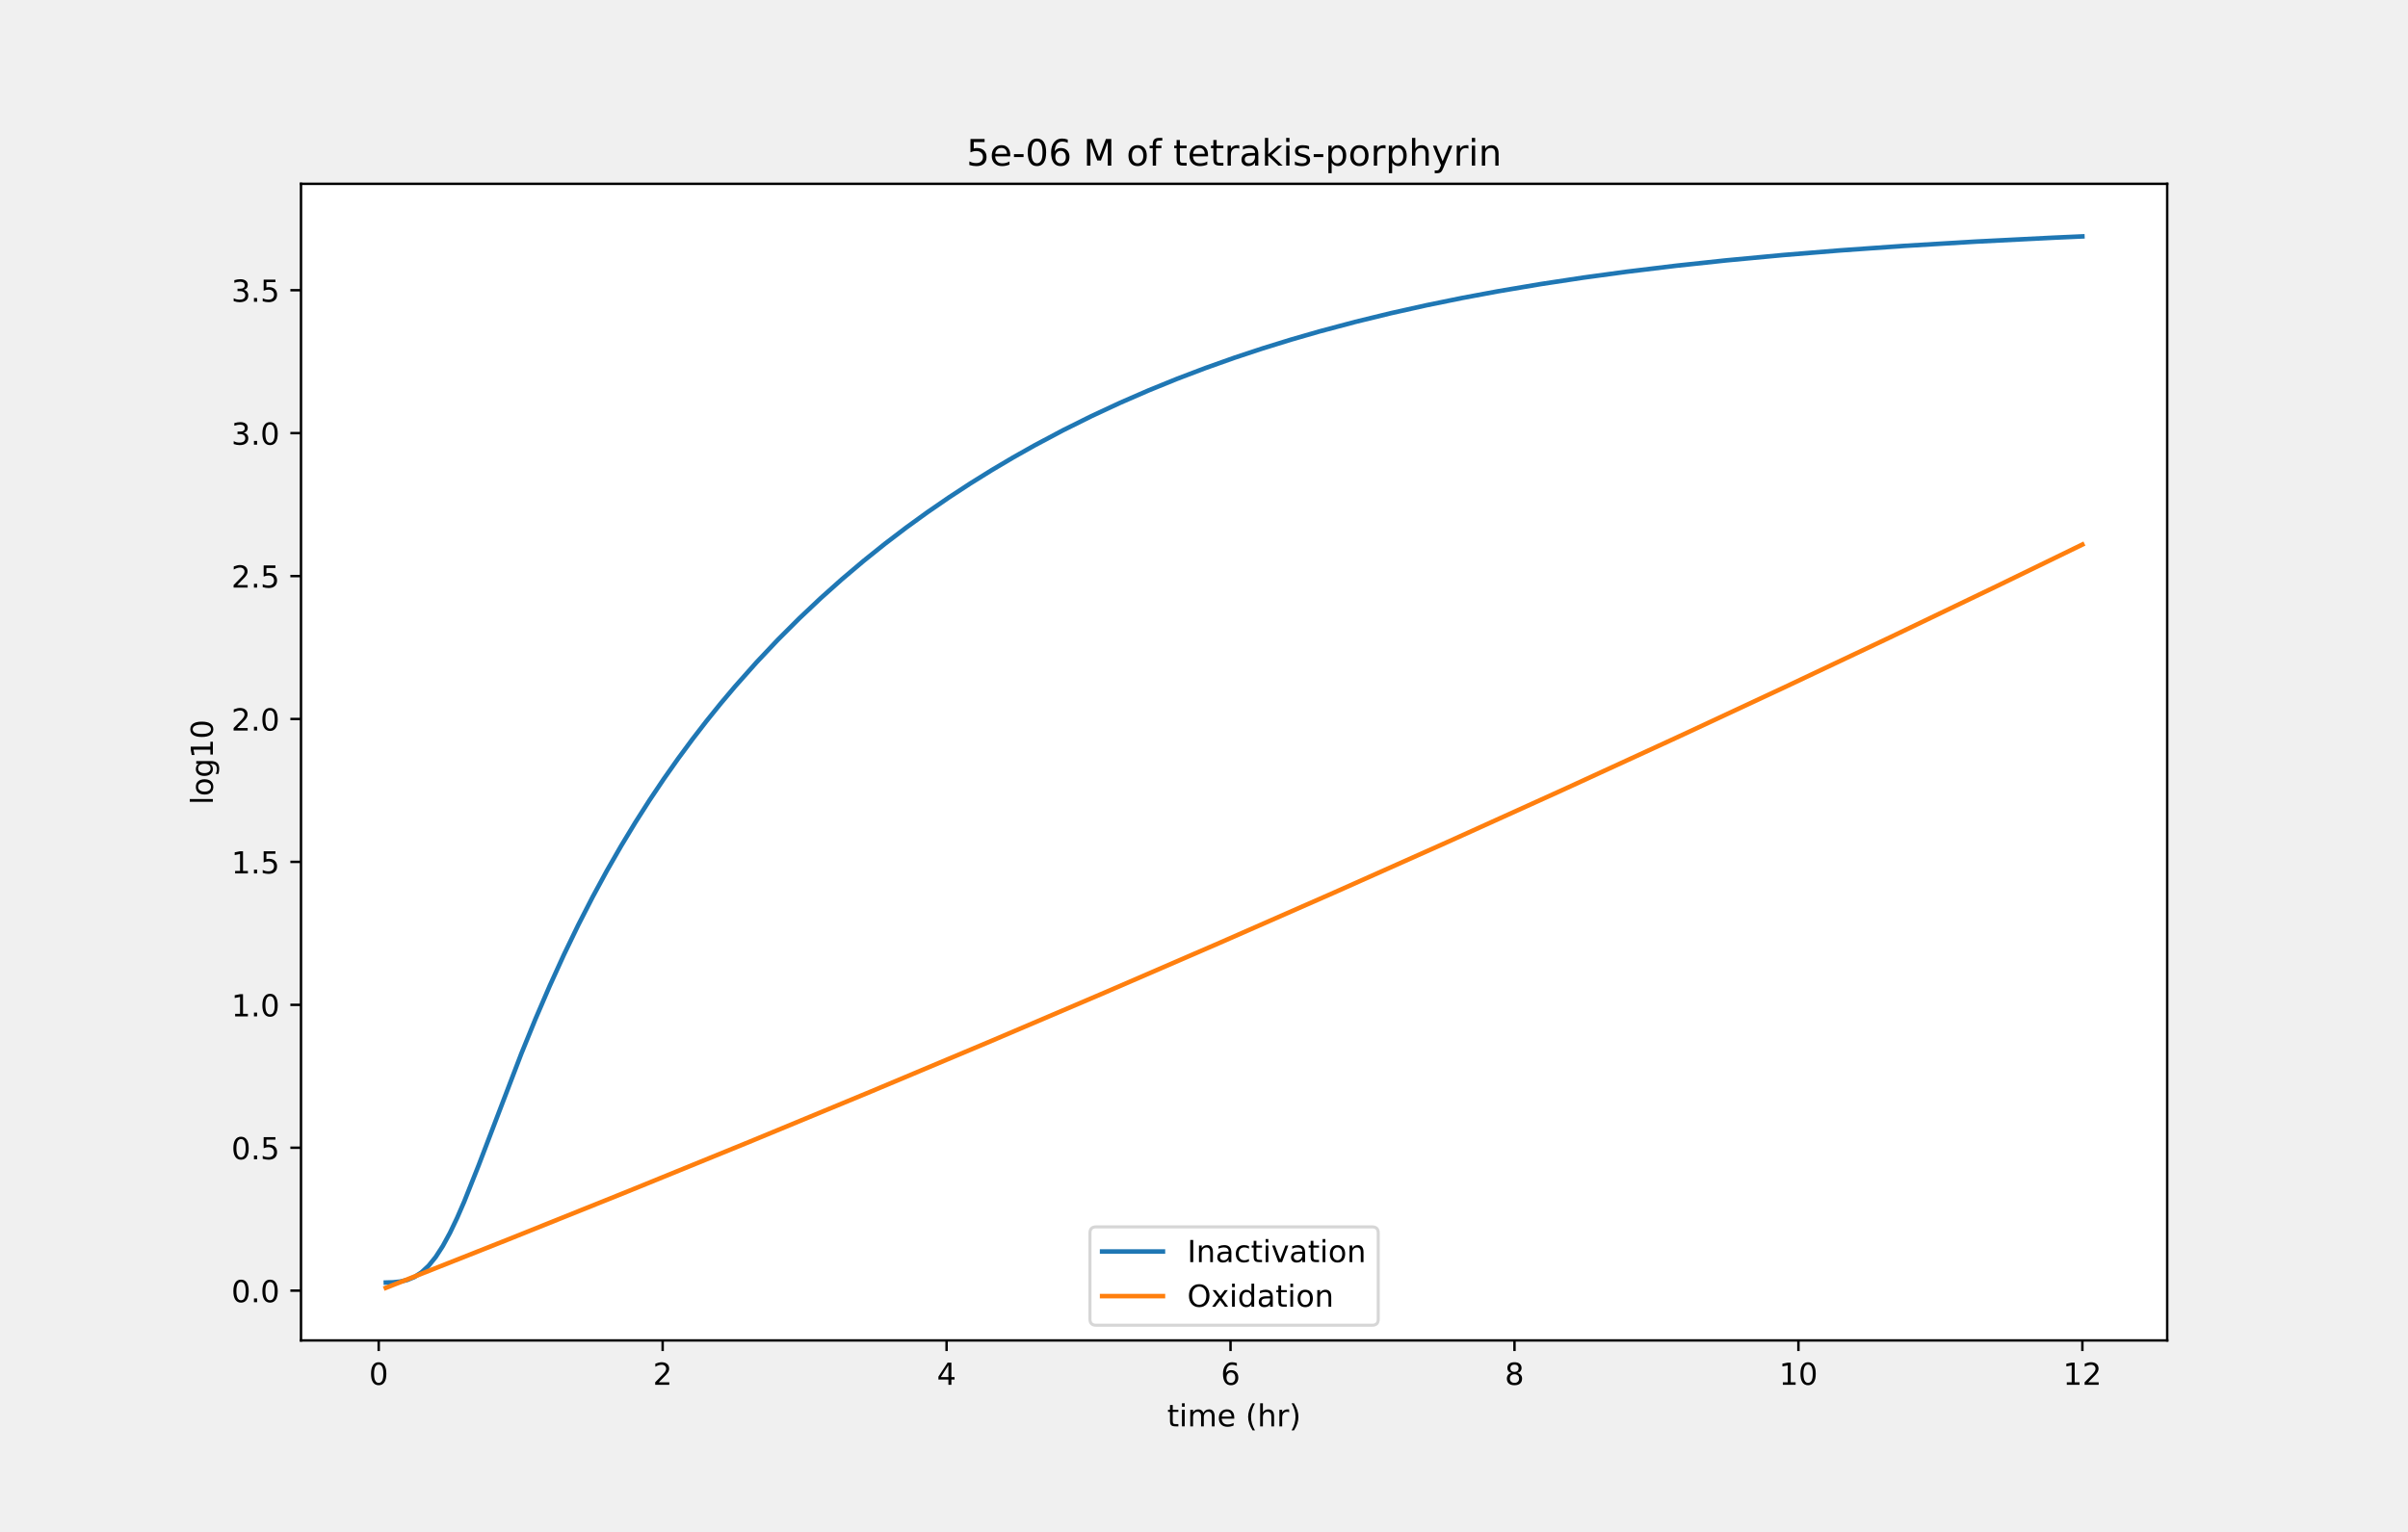
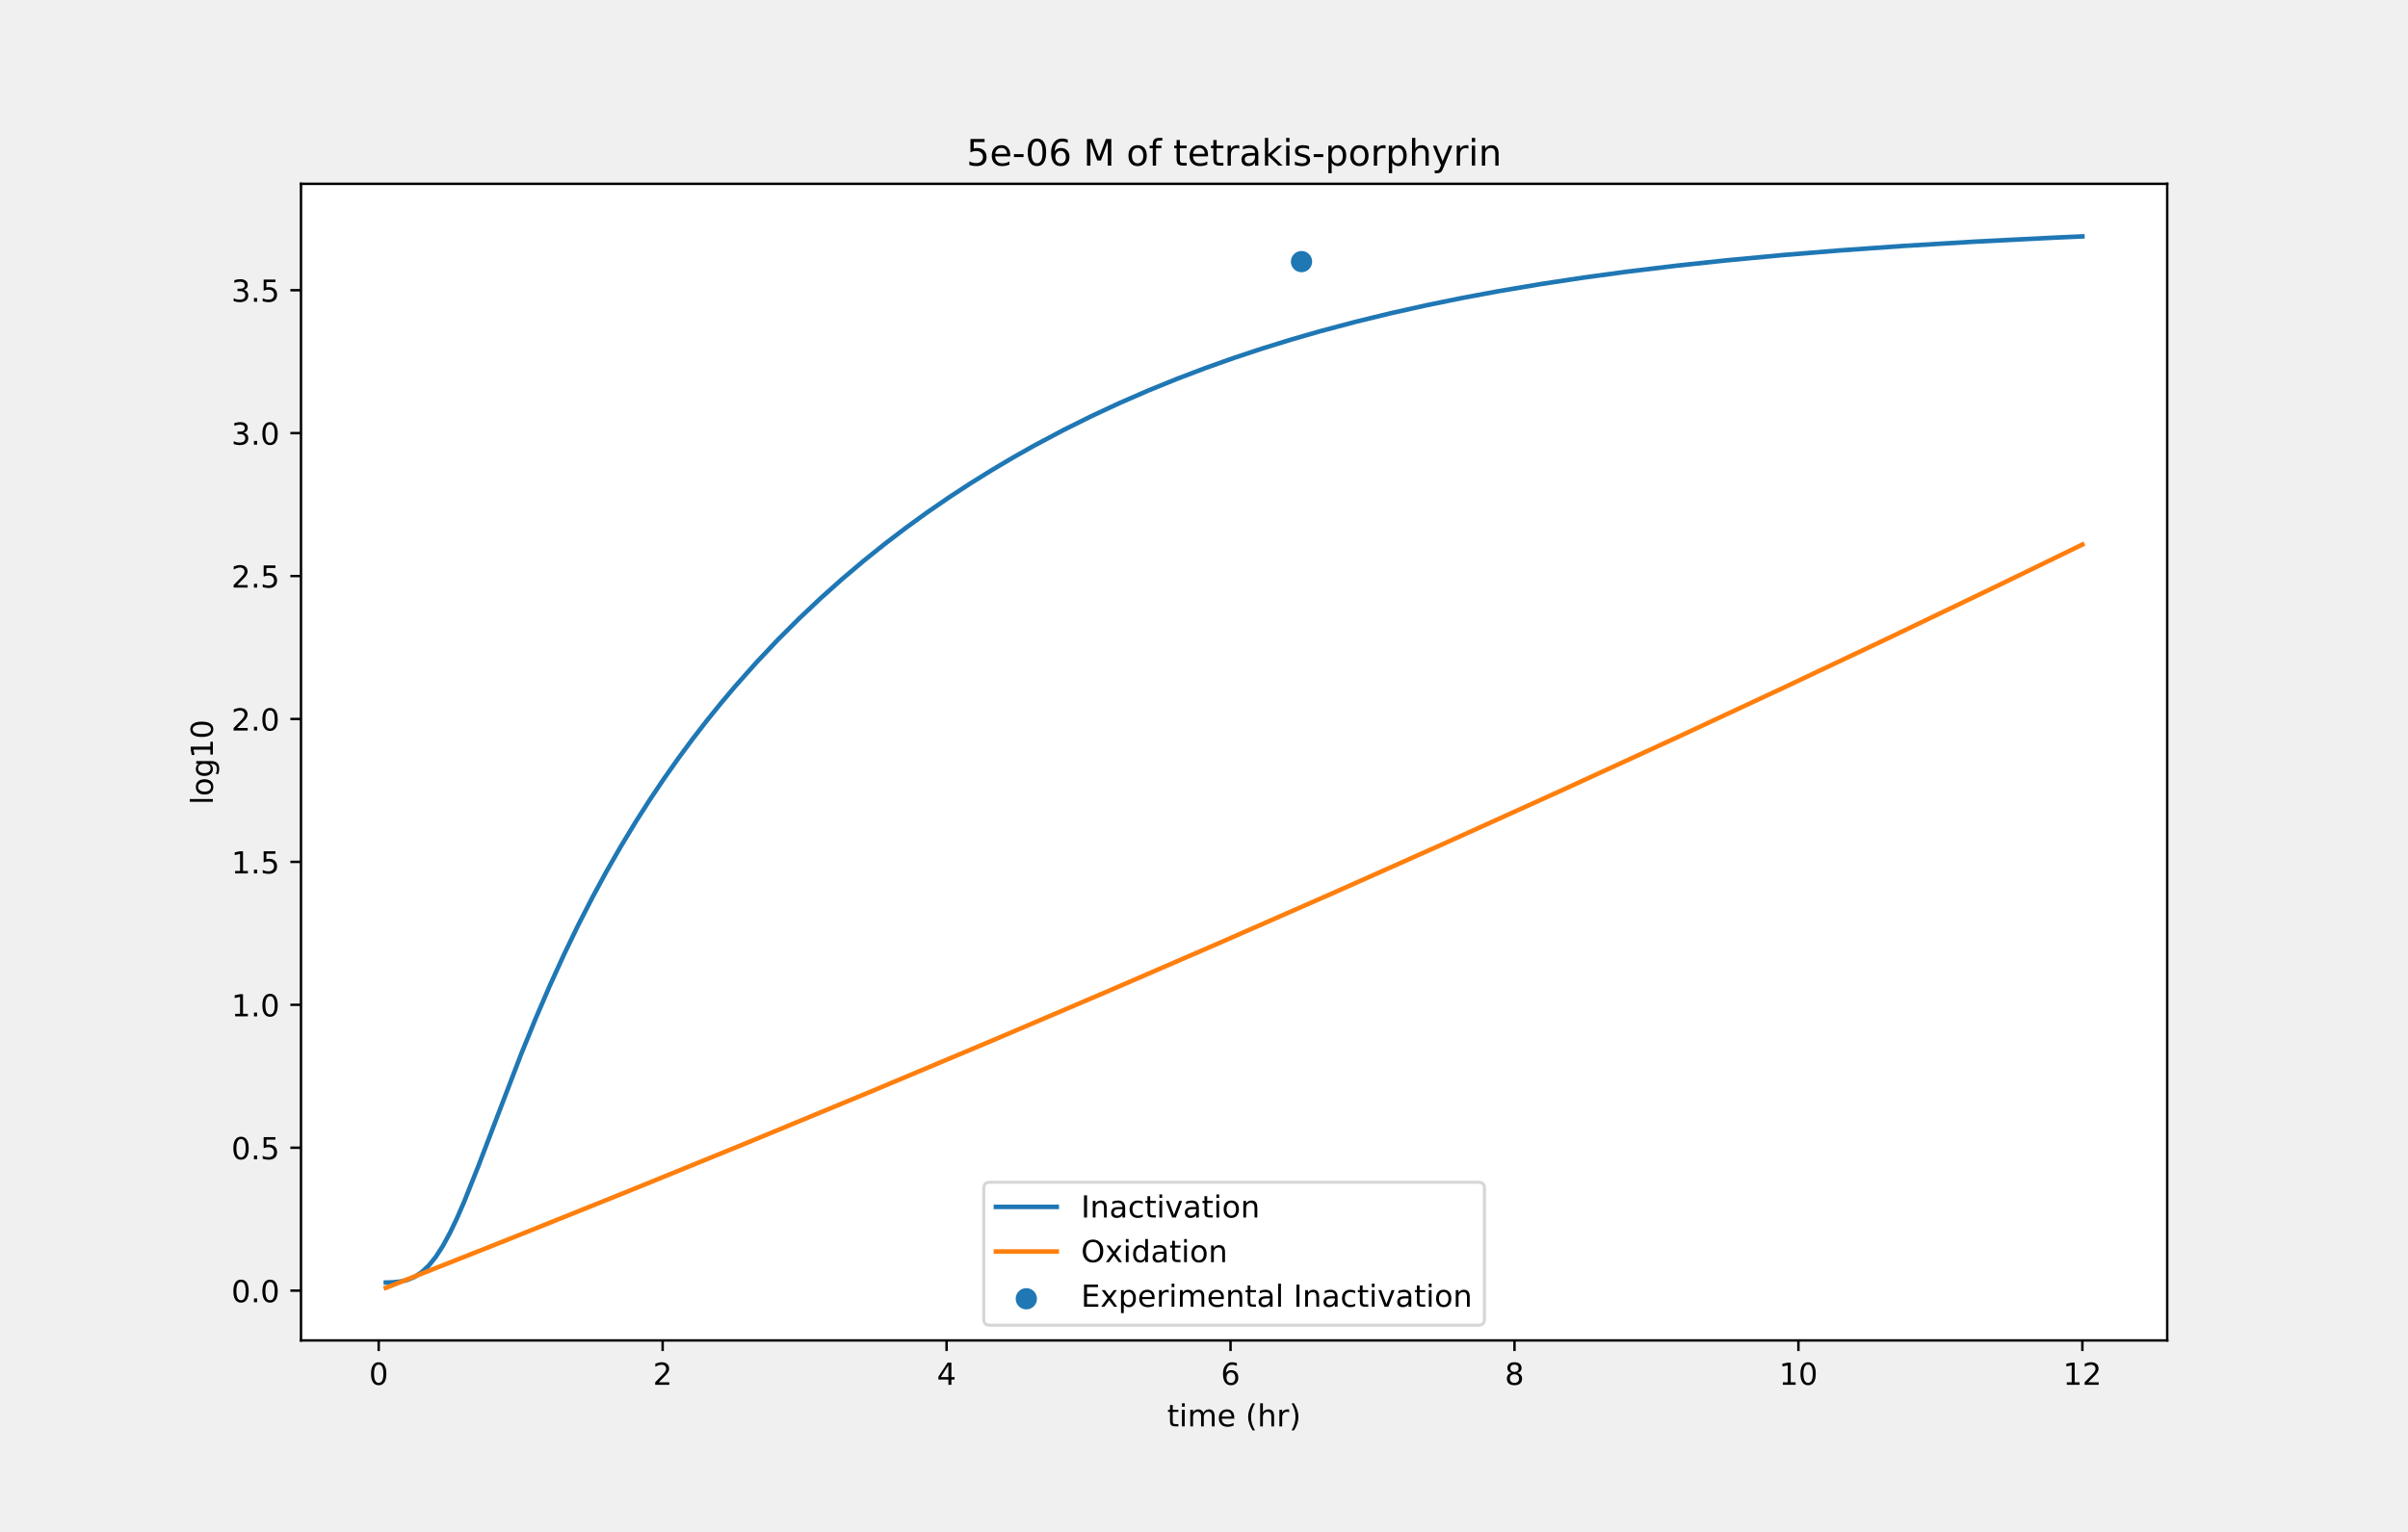
<svg xmlns="http://www.w3.org/2000/svg" xmlns:xlink="http://www.w3.org/1999/xlink" height="504pt" version="1.1" viewBox="0 0 792 504" width="792pt">
  <defs>
    <style type="text/css">*{stroke-linecap:butt;stroke-linejoin:round;}</style>
  </defs>
  <g id="figure_1">
    <g id="patch_1">
      <path d="M 0 504  L 792 504  L 792 0  L 0 0  z " style="fill:none;" />
    </g>
    <g id="axes_1">
      <g id="patch_2">
        <path d="M 99 441  L 712.8 441  L 712.8 60.48  L 99 60.48  z " style="fill:#ffffff;" />
      </g>
+       <g id="PathCollection_1">
+         <defs>
+           <path d="M 0 3  C 0.796 3 1.559 2.684 2.121 2.121  C 2.684 1.559 3 0.796 3 0  C 3 -0.796 2.684 -1.559 2.121 -2.121  C 1.559 -2.684 0.796 -3 0 -3  C -0.796 -3 -1.559 -2.684 -2.121 -2.121  C -2.684 -1.559 -3 -0.796 -3 0  C -3 0.796 -2.684 1.559 -2.121 2.121  C -1.559 2.684 -0.796 3 0 3  z " id="mab0307b0a2" style="stroke:#1f77b4;" />
+         </defs>
+         <g clip-path="url(#p0110124b2a)">
+           <use style="fill:#1f77b4;stroke:#1f77b4;" x="428.075" xlink:href="#mab0307b0a2" y="86.074" />
+         </g>
+       </g>
      <g id="matplotlib.axis_1">
        <g id="xtick_1">
          <g id="line2d_1">
            <defs>
-               <path d="M 0 0  L 0 3.5  " id="m6c2dadd3b1" style="stroke:#000000;stroke-width:0.8;" />
-             </defs>
-             <g>
-               <use style="stroke:#000000;stroke-width:0.8;" x="124.555" xlink:href="#m6c2dadd3b1" y="441" />
+               <path d="M 0 0  L 0 3.5  " id="m7e07374a79" style="stroke:#000000;stroke-width:0.8;" />
+             </defs>
+             <g>
+               <use style="stroke:#000000;stroke-width:0.8;" x="124.555" xlink:href="#m7e07374a79" y="441" />
            </g>
          </g>
          <g id="text_1">
            <g transform="translate(121.3742 455.5984)scale(0.1 -0.1)">
              <defs>
                <path d="M 2034 4250  Q 1547 4250 1301 3770  Q 1056 3291 1056 2328  Q 1056 1369 1301 889  Q 1547 409 2034 409  Q 2525 409 2770 889  Q 3016 1369 3016 2328  Q 3016 3291 2770 3770  Q 2525 4250 2034 4250  z M 2034 4750  Q 2819 4750 3233 4129  Q 3647 3509 3647 2328  Q 3647 1150 3233 529  Q 2819 -91 2034 -91  Q 1250 -91 836 529  Q 422 1150 422 2328  Q 422 3509 836 4129  Q 1250 4750 2034 4750  z " id="DejaVuSans-30" transform="scale(0.015625)" />
              </defs>
              <use xlink:href="#DejaVuSans-30" />
            </g>
          </g>
        </g>
        <g id="xtick_2">
          <g id="line2d_2">
            <g>
-               <use style="stroke:#000000;stroke-width:0.8;" x="217.946" xlink:href="#m6c2dadd3b1" y="441" />
+               <use style="stroke:#000000;stroke-width:0.8;" x="217.946" xlink:href="#m7e07374a79" y="441" />
            </g>
          </g>
          <g id="text_2">
            <g transform="translate(214.765 455.5984)scale(0.1 -0.1)">
              <defs>
                <path d="M 1228 531  L 3431 531  L 3431 0  L 469 0  L 469 531  Q 828 903 1448 1529  Q 2069 2156 2228 2338  Q 2531 2678 2651 2914  Q 2772 3150 2772 3378  Q 2772 3750 2511 3984  Q 2250 4219 1831 4219  Q 1534 4219 1204 4116  Q 875 4013 500 3803  L 500 4441  Q 881 4594 1212 4672  Q 1544 4750 1819 4750  Q 2544 4750 2975 4387  Q 3406 4025 3406 3419  Q 3406 3131 3298 2873  Q 3191 2616 2906 2266  Q 2828 2175 2409 1742  Q 1991 1309 1228 531  z " id="DejaVuSans-32" transform="scale(0.015625)" />
              </defs>
              <use xlink:href="#DejaVuSans-32" />
            </g>
          </g>
        </g>
        <g id="xtick_3">
          <g id="line2d_3">
            <g>
-               <use style="stroke:#000000;stroke-width:0.8;" x="311.337" xlink:href="#m6c2dadd3b1" y="441" />
+               <use style="stroke:#000000;stroke-width:0.8;" x="311.337" xlink:href="#m7e07374a79" y="441" />
            </g>
          </g>
          <g id="text_3">
            <g transform="translate(308.1557 455.5984)scale(0.1 -0.1)">
              <defs>
                <path d="M 2419 4116  L 825 1625  L 2419 1625  L 2419 4116  z M 2253 4666  L 3047 4666  L 3047 1625  L 3713 1625  L 3713 1100  L 3047 1100  L 3047 0  L 2419 0  L 2419 1100  L 313 1100  L 313 1709  L 2253 4666  z " id="DejaVuSans-34" transform="scale(0.015625)" />
              </defs>
              <use xlink:href="#DejaVuSans-34" />
            </g>
          </g>
        </g>
        <g id="xtick_4">
          <g id="line2d_4">
            <g>
-               <use style="stroke:#000000;stroke-width:0.8;" x="404.728" xlink:href="#m6c2dadd3b1" y="441" />
+               <use style="stroke:#000000;stroke-width:0.8;" x="404.728" xlink:href="#m7e07374a79" y="441" />
            </g>
          </g>
          <g id="text_4">
            <g transform="translate(401.5465 455.5984)scale(0.1 -0.1)">
              <defs>
                <path d="M 2113 2584  Q 1688 2584 1439 2293  Q 1191 2003 1191 1497  Q 1191 994 1439 701  Q 1688 409 2113 409  Q 2538 409 2786 701  Q 3034 994 3034 1497  Q 3034 2003 2786 2293  Q 2538 2584 2113 2584  z M 3366 4563  L 3366 3988  Q 3128 4100 2886 4159  Q 2644 4219 2406 4219  Q 1781 4219 1451 3797  Q 1122 3375 1075 2522  Q 1259 2794 1537 2939  Q 1816 3084 2150 3084  Q 2853 3084 3261 2657  Q 3669 2231 3669 1497  Q 3669 778 3244 343  Q 2819 -91 2113 -91  Q 1303 -91 875 529  Q 447 1150 447 2328  Q 447 3434 972 4092  Q 1497 4750 2381 4750  Q 2619 4750 2861 4703  Q 3103 4656 3366 4563  z " id="DejaVuSans-36" transform="scale(0.015625)" />
              </defs>
              <use xlink:href="#DejaVuSans-36" />
            </g>
          </g>
        </g>
        <g id="xtick_5">
          <g id="line2d_5">
            <g>
-               <use style="stroke:#000000;stroke-width:0.8;" x="498.118" xlink:href="#m6c2dadd3b1" y="441" />
+               <use style="stroke:#000000;stroke-width:0.8;" x="498.118" xlink:href="#m7e07374a79" y="441" />
            </g>
          </g>
          <g id="text_5">
            <g transform="translate(494.9372 455.5984)scale(0.1 -0.1)">
              <defs>
                <path d="M 2034 2216  Q 1584 2216 1326 1975  Q 1069 1734 1069 1313  Q 1069 891 1326 650  Q 1584 409 2034 409  Q 2484 409 2743 651  Q 3003 894 3003 1313  Q 3003 1734 2745 1975  Q 2488 2216 2034 2216  z M 1403 2484  Q 997 2584 770 2862  Q 544 3141 544 3541  Q 544 4100 942 4425  Q 1341 4750 2034 4750  Q 2731 4750 3128 4425  Q 3525 4100 3525 3541  Q 3525 3141 3298 2862  Q 3072 2584 2669 2484  Q 3125 2378 3379 2068  Q 3634 1759 3634 1313  Q 3634 634 3220 271  Q 2806 -91 2034 -91  Q 1263 -91 848 271  Q 434 634 434 1313  Q 434 1759 690 2068  Q 947 2378 1403 2484  z M 1172 3481  Q 1172 3119 1398 2916  Q 1625 2713 2034 2713  Q 2441 2713 2670 2916  Q 2900 3119 2900 3481  Q 2900 3844 2670 4047  Q 2441 4250 2034 4250  Q 1625 4250 1398 4047  Q 1172 3844 1172 3481  z " id="DejaVuSans-38" transform="scale(0.015625)" />
              </defs>
              <use xlink:href="#DejaVuSans-38" />
            </g>
          </g>
        </g>
        <g id="xtick_6">
          <g id="line2d_6">
            <g>
-               <use style="stroke:#000000;stroke-width:0.8;" x="591.509" xlink:href="#m6c2dadd3b1" y="441" />
+               <use style="stroke:#000000;stroke-width:0.8;" x="591.509" xlink:href="#m7e07374a79" y="441" />
            </g>
          </g>
          <g id="text_6">
            <g transform="translate(585.1467 455.5984)scale(0.1 -0.1)">
              <defs>
                <path d="M 794 531  L 1825 531  L 1825 4091  L 703 3866  L 703 4441  L 1819 4666  L 2450 4666  L 2450 531  L 3481 531  L 3481 0  L 794 0  L 794 531  z " id="DejaVuSans-31" transform="scale(0.015625)" />
              </defs>
              <use xlink:href="#DejaVuSans-31" />
              <use x="63.623" xlink:href="#DejaVuSans-30" />
            </g>
          </g>
        </g>
        <g id="xtick_7">
          <g id="line2d_7">
            <g>
-               <use style="stroke:#000000;stroke-width:0.8;" x="684.9" xlink:href="#m6c2dadd3b1" y="441" />
+               <use style="stroke:#000000;stroke-width:0.8;" x="684.9" xlink:href="#m7e07374a79" y="441" />
            </g>
          </g>
          <g id="text_7">
            <g transform="translate(678.5375 455.5984)scale(0.1 -0.1)">
              <use xlink:href="#DejaVuSans-31" />
              <use x="63.623" xlink:href="#DejaVuSans-32" />
            </g>
          </g>
        </g>
        <g id="text_8">
          <g transform="translate(383.8891 469.2766)scale(0.1 -0.1)">
            <defs>
              <path d="M 1172 4494  L 1172 3500  L 2356 3500  L 2356 3053  L 1172 3053  L 1172 1153  Q 1172 725 1289 603  Q 1406 481 1766 481  L 2356 481  L 2356 0  L 1766 0  Q 1100 0 847 248  Q 594 497 594 1153  L 594 3053  L 172 3053  L 172 3500  L 594 3500  L 594 4494  L 1172 4494  z " id="DejaVuSans-74" transform="scale(0.015625)" />
              <path d="M 603 3500  L 1178 3500  L 1178 0  L 603 0  L 603 3500  z M 603 4863  L 1178 4863  L 1178 4134  L 603 4134  L 603 4863  z " id="DejaVuSans-69" transform="scale(0.015625)" />
              <path d="M 3328 2828  Q 3544 3216 3844 3400  Q 4144 3584 4550 3584  Q 5097 3584 5394 3201  Q 5691 2819 5691 2113  L 5691 0  L 5113 0  L 5113 2094  Q 5113 2597 4934 2840  Q 4756 3084 4391 3084  Q 3944 3084 3684 2787  Q 3425 2491 3425 1978  L 3425 0  L 2847 0  L 2847 2094  Q 2847 2600 2669 2842  Q 2491 3084 2119 3084  Q 1678 3084 1418 2786  Q 1159 2488 1159 1978  L 1159 0  L 581 0  L 581 3500  L 1159 3500  L 1159 2956  Q 1356 3278 1631 3431  Q 1906 3584 2284 3584  Q 2666 3584 2933 3390  Q 3200 3197 3328 2828  z " id="DejaVuSans-6d" transform="scale(0.015625)" />
              <path d="M 3597 1894  L 3597 1613  L 953 1613  Q 991 1019 1311 708  Q 1631 397 2203 397  Q 2534 397 2845 478  Q 3156 559 3463 722  L 3463 178  Q 3153 47 2828 -22  Q 2503 -91 2169 -91  Q 1331 -91 842 396  Q 353 884 353 1716  Q 353 2575 817 3079  Q 1281 3584 2069 3584  Q 2775 3584 3186 3129  Q 3597 2675 3597 1894  z M 3022 2063  Q 3016 2534 2758 2815  Q 2500 3097 2075 3097  Q 1594 3097 1305 2825  Q 1016 2553 972 2059  L 3022 2063  z " id="DejaVuSans-65" transform="scale(0.015625)" />
              <path id="DejaVuSans-20" transform="scale(0.015625)" />
              <path d="M 1984 4856  Q 1566 4138 1362 3434  Q 1159 2731 1159 2009  Q 1159 1288 1364 580  Q 1569 -128 1984 -844  L 1484 -844  Q 1016 -109 783 600  Q 550 1309 550 2009  Q 550 2706 781 3412  Q 1013 4119 1484 4856  L 1984 4856  z " id="DejaVuSans-28" transform="scale(0.015625)" />
              <path d="M 3513 2113  L 3513 0  L 2938 0  L 2938 2094  Q 2938 2591 2744 2837  Q 2550 3084 2163 3084  Q 1697 3084 1428 2787  Q 1159 2491 1159 1978  L 1159 0  L 581 0  L 581 4863  L 1159 4863  L 1159 2956  Q 1366 3272 1645 3428  Q 1925 3584 2291 3584  Q 2894 3584 3203 3211  Q 3513 2838 3513 2113  z " id="DejaVuSans-68" transform="scale(0.015625)" />
              <path d="M 2631 2963  Q 2534 3019 2420 3045  Q 2306 3072 2169 3072  Q 1681 3072 1420 2755  Q 1159 2438 1159 1844  L 1159 0  L 581 0  L 581 3500  L 1159 3500  L 1159 2956  Q 1341 3275 1631 3429  Q 1922 3584 2338 3584  Q 2397 3584 2469 3576  Q 2541 3569 2628 3553  L 2631 2963  z " id="DejaVuSans-72" transform="scale(0.015625)" />
              <path d="M 513 4856  L 1013 4856  Q 1481 4119 1714 3412  Q 1947 2706 1947 2009  Q 1947 1309 1714 600  Q 1481 -109 1013 -844  L 513 -844  Q 928 -128 1133 580  Q 1338 1288 1338 2009  Q 1338 2731 1133 3434  Q 928 4138 513 4856  z " id="DejaVuSans-29" transform="scale(0.015625)" />
            </defs>
            <use xlink:href="#DejaVuSans-74" />
            <use x="39.209" xlink:href="#DejaVuSans-69" />
            <use x="66.992" xlink:href="#DejaVuSans-6d" />
            <use x="164.404" xlink:href="#DejaVuSans-65" />
            <use x="225.928" xlink:href="#DejaVuSans-20" />
            <use x="257.715" xlink:href="#DejaVuSans-28" />
            <use x="296.729" xlink:href="#DejaVuSans-68" />
            <use x="360.107" xlink:href="#DejaVuSans-72" />
            <use x="401.221" xlink:href="#DejaVuSans-29" />
          </g>
        </g>
      </g>
      <g id="matplotlib.axis_2">
        <g id="ytick_1">
          <g id="line2d_8">
            <defs>
-               <path d="M 0 0  L -3.5 0  " id="m27327f5c7a" style="stroke:#000000;stroke-width:0.8;" />
-             </defs>
-             <g>
-               <use style="stroke:#000000;stroke-width:0.8;" x="99" xlink:href="#m27327f5c7a" y="424.624" />
+               <path d="M 0 0  L -3.5 0  " id="mf2af9cf21b" style="stroke:#000000;stroke-width:0.8;" />
+             </defs>
+             <g>
+               <use style="stroke:#000000;stroke-width:0.8;" x="99" xlink:href="#mf2af9cf21b" y="424.624" />
            </g>
          </g>
          <g id="text_9">
            <g transform="translate(76.09687 428.4235)scale(0.1 -0.1)">
              <defs>
                <path d="M 684 794  L 1344 794  L 1344 0  L 684 0  L 684 794  z " id="DejaVuSans-2e" transform="scale(0.015625)" />
              </defs>
              <use xlink:href="#DejaVuSans-30" />
              <use x="63.623" xlink:href="#DejaVuSans-2e" />
              <use x="95.41" xlink:href="#DejaVuSans-30" />
            </g>
          </g>
        </g>
        <g id="ytick_2">
          <g id="line2d_9">
            <g>
-               <use style="stroke:#000000;stroke-width:0.8;" x="99" xlink:href="#m27327f5c7a" y="377.604" />
+               <use style="stroke:#000000;stroke-width:0.8;" x="99" xlink:href="#mf2af9cf21b" y="377.603" />
            </g>
          </g>
          <g id="text_10">
-             <g transform="translate(76.09687 381.403)scale(0.1 -0.1)">
+             <g transform="translate(76.09687 381.4026)scale(0.1 -0.1)">
              <defs>
                <path d="M 691 4666  L 3169 4666  L 3169 4134  L 1269 4134  L 1269 2991  Q 1406 3038 1543 3061  Q 1681 3084 1819 3084  Q 2600 3084 3056 2656  Q 3513 2228 3513 1497  Q 3513 744 3044 326  Q 2575 -91 1722 -91  Q 1428 -91 1123 -41  Q 819 9 494 109  L 494 744  Q 775 591 1075 516  Q 1375 441 1709 441  Q 2250 441 2565 725  Q 2881 1009 2881 1497  Q 2881 1984 2565 2268  Q 2250 2553 1709 2553  Q 1456 2553 1204 2497  Q 953 2441 691 2322  L 691 4666  z " id="DejaVuSans-35" transform="scale(0.015625)" />
              </defs>
              <use xlink:href="#DejaVuSans-30" />
              <use x="63.623" xlink:href="#DejaVuSans-2e" />
              <use x="95.41" xlink:href="#DejaVuSans-35" />
            </g>
          </g>
        </g>
        <g id="ytick_3">
          <g id="line2d_10">
            <g>
-               <use style="stroke:#000000;stroke-width:0.8;" x="99" xlink:href="#m27327f5c7a" y="330.583" />
+               <use style="stroke:#000000;stroke-width:0.8;" x="99" xlink:href="#mf2af9cf21b" y="330.582" />
            </g>
          </g>
          <g id="text_11">
-             <g transform="translate(76.09687 334.3824)scale(0.1 -0.1)">
+             <g transform="translate(76.09687 334.3816)scale(0.1 -0.1)">
              <use xlink:href="#DejaVuSans-31" />
              <use x="63.623" xlink:href="#DejaVuSans-2e" />
              <use x="95.41" xlink:href="#DejaVuSans-30" />
            </g>
          </g>
        </g>
        <g id="ytick_4">
          <g id="line2d_11">
            <g>
-               <use style="stroke:#000000;stroke-width:0.8;" x="99" xlink:href="#m27327f5c7a" y="283.563" />
+               <use style="stroke:#000000;stroke-width:0.8;" x="99" xlink:href="#mf2af9cf21b" y="283.561" />
            </g>
          </g>
          <g id="text_12">
-             <g transform="translate(76.09687 287.3619)scale(0.1 -0.1)">
+             <g transform="translate(76.09687 287.3607)scale(0.1 -0.1)">
              <use xlink:href="#DejaVuSans-31" />
              <use x="63.623" xlink:href="#DejaVuSans-2e" />
              <use x="95.41" xlink:href="#DejaVuSans-35" />
            </g>
          </g>
        </g>
        <g id="ytick_5">
          <g id="line2d_12">
            <g>
-               <use style="stroke:#000000;stroke-width:0.8;" x="99" xlink:href="#m27327f5c7a" y="236.542" />
+               <use style="stroke:#000000;stroke-width:0.8;" x="99" xlink:href="#mf2af9cf21b" y="236.541" />
            </g>
          </g>
          <g id="text_13">
-             <g transform="translate(76.09687 240.3414)scale(0.1 -0.1)">
+             <g transform="translate(76.09687 240.3398)scale(0.1 -0.1)">
              <use xlink:href="#DejaVuSans-32" />
              <use x="63.623" xlink:href="#DejaVuSans-2e" />
              <use x="95.41" xlink:href="#DejaVuSans-30" />
            </g>
          </g>
        </g>
        <g id="ytick_6">
          <g id="line2d_13">
            <g>
-               <use style="stroke:#000000;stroke-width:0.8;" x="99" xlink:href="#m27327f5c7a" y="189.522" />
+               <use style="stroke:#000000;stroke-width:0.8;" x="99" xlink:href="#mf2af9cf21b" y="189.52" />
            </g>
          </g>
          <g id="text_14">
-             <g transform="translate(76.09687 193.3208)scale(0.1 -0.1)">
+             <g transform="translate(76.09687 193.3188)scale(0.1 -0.1)">
              <use xlink:href="#DejaVuSans-32" />
              <use x="63.623" xlink:href="#DejaVuSans-2e" />
              <use x="95.41" xlink:href="#DejaVuSans-35" />
            </g>
          </g>
        </g>
        <g id="ytick_7">
          <g id="line2d_14">
            <g>
-               <use style="stroke:#000000;stroke-width:0.8;" x="99" xlink:href="#m27327f5c7a" y="142.501" />
+               <use style="stroke:#000000;stroke-width:0.8;" x="99" xlink:href="#mf2af9cf21b" y="142.499" />
            </g>
          </g>
          <g id="text_15">
-             <g transform="translate(76.09687 146.3003)scale(0.1 -0.1)">
+             <g transform="translate(76.09687 146.2979)scale(0.1 -0.1)">
              <defs>
                <path d="M 2597 2516  Q 3050 2419 3304 2112  Q 3559 1806 3559 1356  Q 3559 666 3084 287  Q 2609 -91 1734 -91  Q 1441 -91 1130 -33  Q 819 25 488 141  L 488 750  Q 750 597 1062 519  Q 1375 441 1716 441  Q 2309 441 2620 675  Q 2931 909 2931 1356  Q 2931 1769 2642 2001  Q 2353 2234 1838 2234  L 1294 2234  L 1294 2753  L 1863 2753  Q 2328 2753 2575 2939  Q 2822 3125 2822 3475  Q 2822 3834 2567 4026  Q 2313 4219 1838 4219  Q 1578 4219 1281 4162  Q 984 4106 628 3988  L 628 4550  Q 988 4650 1302 4700  Q 1616 4750 1894 4750  Q 2613 4750 3031 4423  Q 3450 4097 3450 3541  Q 3450 3153 3228 2886  Q 3006 2619 2597 2516  z " id="DejaVuSans-33" transform="scale(0.015625)" />
              </defs>
              <use xlink:href="#DejaVuSans-33" />
              <use x="63.623" xlink:href="#DejaVuSans-2e" />
              <use x="95.41" xlink:href="#DejaVuSans-30" />
            </g>
          </g>
        </g>
        <g id="ytick_8">
          <g id="line2d_15">
            <g>
-               <use style="stroke:#000000;stroke-width:0.8;" x="99" xlink:href="#m27327f5c7a" y="95.481" />
+               <use style="stroke:#000000;stroke-width:0.8;" x="99" xlink:href="#mf2af9cf21b" y="95.478" />
            </g>
          </g>
          <g id="text_16">
-             <g transform="translate(76.09687 99.27978)scale(0.1 -0.1)">
+             <g transform="translate(76.09687 99.27696)scale(0.1 -0.1)">
              <use xlink:href="#DejaVuSans-33" />
              <use x="63.623" xlink:href="#DejaVuSans-2e" />
              <use x="95.41" xlink:href="#DejaVuSans-35" />
            </g>
          </g>
        </g>
        <g id="text_17">
          <g transform="translate(70.01719 264.7252)rotate(-90)scale(0.1 -0.1)">
            <defs>
              <path d="M 603 4863  L 1178 4863  L 1178 0  L 603 0  L 603 4863  z " id="DejaVuSans-6c" transform="scale(0.015625)" />
              <path d="M 1959 3097  Q 1497 3097 1228 2736  Q 959 2375 959 1747  Q 959 1119 1226 758  Q 1494 397 1959 397  Q 2419 397 2687 759  Q 2956 1122 2956 1747  Q 2956 2369 2687 2733  Q 2419 3097 1959 3097  z M 1959 3584  Q 2709 3584 3137 3096  Q 3566 2609 3566 1747  Q 3566 888 3137 398  Q 2709 -91 1959 -91  Q 1206 -91 779 398  Q 353 888 353 1747  Q 353 2609 779 3096  Q 1206 3584 1959 3584  z " id="DejaVuSans-6f" transform="scale(0.015625)" />
              <path d="M 2906 1791  Q 2906 2416 2648 2759  Q 2391 3103 1925 3103  Q 1463 3103 1205 2759  Q 947 2416 947 1791  Q 947 1169 1205 825  Q 1463 481 1925 481  Q 2391 481 2648 825  Q 2906 1169 2906 1791  z M 3481 434  Q 3481 -459 3084 -895  Q 2688 -1331 1869 -1331  Q 1566 -1331 1297 -1286  Q 1028 -1241 775 -1147  L 775 -588  Q 1028 -725 1275 -790  Q 1522 -856 1778 -856  Q 2344 -856 2625 -561  Q 2906 -266 2906 331  L 2906 616  Q 2728 306 2450 153  Q 2172 0 1784 0  Q 1141 0 747 490  Q 353 981 353 1791  Q 353 2603 747 3093  Q 1141 3584 1784 3584  Q 2172 3584 2450 3431  Q 2728 3278 2906 2969  L 2906 3500  L 3481 3500  L 3481 434  z " id="DejaVuSans-67" transform="scale(0.015625)" />
            </defs>
            <use xlink:href="#DejaVuSans-6c" />
            <use x="27.783" xlink:href="#DejaVuSans-6f" />
            <use x="88.965" xlink:href="#DejaVuSans-67" />
            <use x="152.441" xlink:href="#DejaVuSans-31" />
            <use x="216.064" xlink:href="#DejaVuSans-30" />
          </g>
        </g>
      </g>
      <g id="line2d_16">
-         <path clip-path="url(#pb7dcc008db)" d="M 126.9 421.962  L 129.245 421.889  L 131.589 421.647  L 133.934 421.111  L 136.278 420.146  L 138.623 418.623  L 140.967 416.442  L 143.312 413.543  L 145.656 409.916  L 148.001 405.605  L 150.345 400.695  L 152.69 395.298  L 157.379 383.518  L 171.446 346.7  L 176.135 335.199  L 180.824 324.299  L 185.513 314.008  L 190.203 304.304  L 194.892 295.151  L 199.581 286.507  L 204.27 278.332  L 208.959 270.588  L 213.648 263.238  L 218.337 256.25  L 223.026 249.595  L 227.715 243.248  L 232.404 237.184  L 237.093 231.383  L 241.782 225.827  L 248.816 217.917  L 255.85 210.47  L 262.883 203.447  L 269.917 196.811  L 276.95 190.531  L 283.984 184.581  L 291.018 178.937  L 298.051 173.579  L 305.085 168.489  L 312.118 163.65  L 319.152 159.049  L 326.186 154.672  L 333.219 150.508  L 340.253 146.546  L 349.631 141.56  L 359.009 136.895  L 368.387 132.53  L 377.766 128.447  L 387.144 124.631  L 396.522 121.065  L 405.9 117.734  L 415.278 114.626  L 424.656 111.725  L 434.034 109.021  L 445.757 105.897  L 457.48 103.037  L 469.203 100.422  L 480.925 98.03  L 492.648 95.843  L 506.715 93.466  L 520.782 91.333  L 534.85 89.417  L 551.261 87.428  L 567.673 85.671  L 586.429 83.913  L 605.186 82.384  L 626.287 80.898  L 649.732 79.493  L 675.522 78.194  L 684.9 77.776  L 684.9 77.776  " style="fill:none;stroke:#1f77b4;stroke-linecap:square;stroke-width:1.5;" />
+         <path clip-path="url(#p0110124b2a)" d="M 126.9 421.962  L 129.245 421.889  L 131.589 421.647  L 133.934 421.111  L 136.278 420.146  L 138.623 418.623  L 140.967 416.442  L 143.312 413.543  L 145.656 409.916  L 148.001 405.605  L 150.345 400.695  L 152.69 395.298  L 157.379 383.519  L 171.446 346.701  L 176.135 335.2  L 180.824 324.3  L 185.513 314.009  L 190.203 304.305  L 194.892 295.151  L 199.581 286.508  L 204.27 278.333  L 208.959 270.588  L 213.648 263.238  L 218.337 256.251  L 223.026 249.596  L 227.715 243.248  L 232.404 237.185  L 237.093 231.384  L 241.782 225.828  L 248.816 217.917  L 255.85 210.471  L 262.883 203.447  L 269.917 196.811  L 276.95 190.531  L 283.984 184.581  L 291.018 178.937  L 298.051 173.579  L 305.085 168.489  L 312.118 163.65  L 319.152 159.049  L 326.186 154.673  L 333.219 150.508  L 340.253 146.546  L 349.631 141.56  L 359.009 136.895  L 368.387 132.53  L 377.766 128.447  L 387.144 124.631  L 396.522 121.065  L 405.9 117.735  L 415.278 114.626  L 424.656 111.725  L 434.034 109.021  L 445.757 105.897  L 457.48 103.037  L 469.203 100.422  L 480.925 98.03  L 492.648 95.843  L 506.715 93.466  L 520.782 91.333  L 534.85 89.417  L 551.261 87.428  L 567.673 85.671  L 586.429 83.913  L 605.186 82.384  L 626.287 80.898  L 649.732 79.493  L 675.522 78.194  L 684.9 77.776  L 684.9 77.776  " style="fill:none;stroke:#1f77b4;stroke-linecap:square;stroke-width:1.5;" />
      </g>
      <g id="line2d_17">
-         <path clip-path="url(#pb7dcc008db)" d="M 126.9 423.704  L 166.757 407.93  L 206.614 391.919  L 246.471 375.667  L 286.329 359.167  L 326.186 342.413  L 363.698 326.408  L 401.211 310.167  L 438.724 293.686  L 476.236 276.959  L 513.749 259.98  L 551.261 242.743  L 586.429 226.345  L 621.597 209.71  L 656.766 192.834  L 684.9 179.155  L 684.9 179.155  " style="fill:none;stroke:#ff7f0e;stroke-linecap:square;stroke-width:1.5;" />
+         <path clip-path="url(#p0110124b2a)" d="M 126.9 423.704  L 166.757 407.93  L 206.614 391.919  L 246.471 375.667  L 286.329 359.167  L 326.186 342.413  L 363.698 326.408  L 401.211 310.167  L 438.724 293.686  L 476.236 276.959  L 513.749 259.98  L 551.261 242.744  L 586.429 226.346  L 621.597 209.711  L 656.766 192.834  L 684.9 179.156  L 684.9 179.156  " style="fill:none;stroke:#ff7f0e;stroke-linecap:square;stroke-width:1.5;" />
      </g>
      <g id="patch_3">
        <path d="M 99 441  L 99 60.48  " style="fill:none;stroke:#000000;stroke-linecap:square;stroke-linejoin:miter;stroke-width:0.8;" />
      </g>
      <g id="patch_4">
        <path d="M 712.8 441  L 712.8 60.48  " style="fill:none;stroke:#000000;stroke-linecap:square;stroke-linejoin:miter;stroke-width:0.8;" />
      </g>
      <g id="patch_5">
        <path d="M 99 441  L 712.8 441  " style="fill:none;stroke:#000000;stroke-linecap:square;stroke-linejoin:miter;stroke-width:0.8;" />
      </g>
      <g id="patch_6">
        <path d="M 99 60.48  L 712.8 60.48  " style="fill:none;stroke:#000000;stroke-linecap:square;stroke-linejoin:miter;stroke-width:0.8;" />
      </g>
      <g id="text_18">
        <g transform="translate(317.8931 54.48)scale(0.12 -0.12)">
          <defs>
            <path d="M 313 2009  L 1997 2009  L 1997 1497  L 313 1497  L 313 2009  z " id="DejaVuSans-2d" transform="scale(0.015625)" />
            <path d="M 628 4666  L 1569 4666  L 2759 1491  L 3956 4666  L 4897 4666  L 4897 0  L 4281 0  L 4281 4097  L 3078 897  L 2444 897  L 1241 4097  L 1241 0  L 628 0  L 628 4666  z " id="DejaVuSans-4d" transform="scale(0.015625)" />
            <path d="M 2375 4863  L 2375 4384  L 1825 4384  Q 1516 4384 1395 4259  Q 1275 4134 1275 3809  L 1275 3500  L 2222 3500  L 2222 3053  L 1275 3053  L 1275 0  L 697 0  L 697 3053  L 147 3053  L 147 3500  L 697 3500  L 697 3744  Q 697 4328 969 4595  Q 1241 4863 1831 4863  L 2375 4863  z " id="DejaVuSans-66" transform="scale(0.015625)" />
            <path d="M 2194 1759  Q 1497 1759 1228 1600  Q 959 1441 959 1056  Q 959 750 1161 570  Q 1363 391 1709 391  Q 2188 391 2477 730  Q 2766 1069 2766 1631  L 2766 1759  L 2194 1759  z M 3341 1997  L 3341 0  L 2766 0  L 2766 531  Q 2569 213 2275 61  Q 1981 -91 1556 -91  Q 1019 -91 701 211  Q 384 513 384 1019  Q 384 1609 779 1909  Q 1175 2209 1959 2209  L 2766 2209  L 2766 2266  Q 2766 2663 2505 2880  Q 2244 3097 1772 3097  Q 1472 3097 1187 3025  Q 903 2953 641 2809  L 641 3341  Q 956 3463 1253 3523  Q 1550 3584 1831 3584  Q 2591 3584 2966 3190  Q 3341 2797 3341 1997  z " id="DejaVuSans-61" transform="scale(0.015625)" />
            <path d="M 581 4863  L 1159 4863  L 1159 1991  L 2875 3500  L 3609 3500  L 1753 1863  L 3688 0  L 2938 0  L 1159 1709  L 1159 0  L 581 0  L 581 4863  z " id="DejaVuSans-6b" transform="scale(0.015625)" />
            <path d="M 2834 3397  L 2834 2853  Q 2591 2978 2328 3040  Q 2066 3103 1784 3103  Q 1356 3103 1142 2972  Q 928 2841 928 2578  Q 928 2378 1081 2264  Q 1234 2150 1697 2047  L 1894 2003  Q 2506 1872 2764 1633  Q 3022 1394 3022 966  Q 3022 478 2636 193  Q 2250 -91 1575 -91  Q 1294 -91 989 -36  Q 684 19 347 128  L 347 722  Q 666 556 975 473  Q 1284 391 1588 391  Q 1994 391 2212 530  Q 2431 669 2431 922  Q 2431 1156 2273 1281  Q 2116 1406 1581 1522  L 1381 1569  Q 847 1681 609 1914  Q 372 2147 372 2553  Q 372 3047 722 3315  Q 1072 3584 1716 3584  Q 2034 3584 2315 3537  Q 2597 3491 2834 3397  z " id="DejaVuSans-73" transform="scale(0.015625)" />
            <path d="M 1159 525  L 1159 -1331  L 581 -1331  L 581 3500  L 1159 3500  L 1159 2969  Q 1341 3281 1617 3432  Q 1894 3584 2278 3584  Q 2916 3584 3314 3078  Q 3713 2572 3713 1747  Q 3713 922 3314 415  Q 2916 -91 2278 -91  Q 1894 -91 1617 61  Q 1341 213 1159 525  z M 3116 1747  Q 3116 2381 2855 2742  Q 2594 3103 2138 3103  Q 1681 3103 1420 2742  Q 1159 2381 1159 1747  Q 1159 1113 1420 752  Q 1681 391 2138 391  Q 2594 391 2855 752  Q 3116 1113 3116 1747  z " id="DejaVuSans-70" transform="scale(0.015625)" />
            <path d="M 2059 -325  Q 1816 -950 1584 -1140  Q 1353 -1331 966 -1331  L 506 -1331  L 506 -850  L 844 -850  Q 1081 -850 1212 -737  Q 1344 -625 1503 -206  L 1606 56  L 191 3500  L 800 3500  L 1894 763  L 2988 3500  L 3597 3500  L 2059 -325  z " id="DejaVuSans-79" transform="scale(0.015625)" />
            <path d="M 3513 2113  L 3513 0  L 2938 0  L 2938 2094  Q 2938 2591 2744 2837  Q 2550 3084 2163 3084  Q 1697 3084 1428 2787  Q 1159 2491 1159 1978  L 1159 0  L 581 0  L 581 3500  L 1159 3500  L 1159 2956  Q 1366 3272 1645 3428  Q 1925 3584 2291 3584  Q 2894 3584 3203 3211  Q 3513 2838 3513 2113  z " id="DejaVuSans-6e" transform="scale(0.015625)" />
          </defs>
          <use xlink:href="#DejaVuSans-35" />
          <use x="63.623" xlink:href="#DejaVuSans-65" />
          <use x="125.146" xlink:href="#DejaVuSans-2d" />
          <use x="161.23" xlink:href="#DejaVuSans-30" />
          <use x="224.854" xlink:href="#DejaVuSans-36" />
          <use x="288.477" xlink:href="#DejaVuSans-20" />
          <use x="320.264" xlink:href="#DejaVuSans-4d" />
          <use x="406.543" xlink:href="#DejaVuSans-20" />
          <use x="438.33" xlink:href="#DejaVuSans-6f" />
          <use x="499.512" xlink:href="#DejaVuSans-66" />
          <use x="534.717" xlink:href="#DejaVuSans-20" />
          <use x="566.504" xlink:href="#DejaVuSans-74" />
          <use x="605.713" xlink:href="#DejaVuSans-65" />
          <use x="667.236" xlink:href="#DejaVuSans-74" />
          <use x="706.445" xlink:href="#DejaVuSans-72" />
          <use x="747.559" xlink:href="#DejaVuSans-61" />
          <use x="808.838" xlink:href="#DejaVuSans-6b" />
          <use x="866.748" xlink:href="#DejaVuSans-69" />
          <use x="894.531" xlink:href="#DejaVuSans-73" />
          <use x="946.631" xlink:href="#DejaVuSans-2d" />
          <use x="982.715" xlink:href="#DejaVuSans-70" />
          <use x="1046.191" xlink:href="#DejaVuSans-6f" />
          <use x="1107.373" xlink:href="#DejaVuSans-72" />
          <use x="1148.486" xlink:href="#DejaVuSans-70" />
          <use x="1211.963" xlink:href="#DejaVuSans-68" />
          <use x="1275.342" xlink:href="#DejaVuSans-79" />
          <use x="1334.521" xlink:href="#DejaVuSans-72" />
          <use x="1375.635" xlink:href="#DejaVuSans-69" />
          <use x="1403.418" xlink:href="#DejaVuSans-6e" />
        </g>
      </g>
      <g id="legend_1">
        <g id="patch_7">
-           <path d="M 360.493 436  L 451.307 436  Q 453.307 436 453.307 434  L 453.307 405.644  Q 453.307 403.644 451.307 403.644  L 360.493 403.644  Q 358.493 403.644 358.493 405.644  L 358.493 434  Q 358.493 436 360.493 436  z " style="fill:#ffffff;opacity:0.8;stroke:#cccccc;stroke-linejoin:miter;" />
+           <path d="M 325.561 436  L 486.239 436  Q 488.239 436 488.239 434  L 488.239 390.966  Q 488.239 388.966 486.239 388.966  L 325.561 388.966  Q 323.561 388.966 323.561 390.966  L 323.561 434  Q 323.561 436 325.561 436  z " style="fill:#ffffff;opacity:0.8;stroke:#cccccc;stroke-linejoin:miter;" />
        </g>
        <g id="line2d_18">
-           <path d="M 362.493 411.742  L 382.493 411.742  " style="fill:none;stroke:#1f77b4;stroke-linecap:square;stroke-width:1.5;" />
+           <path d="M 327.561 397.064  L 347.561 397.064  " style="fill:none;stroke:#1f77b4;stroke-linecap:square;stroke-width:1.5;" />
        </g>
        <g id="line2d_19" />
        <g id="text_19">
-           <g transform="translate(390.493 415.2422)scale(0.1 -0.1)">
+           <g transform="translate(355.5609 400.5641)scale(0.1 -0.1)">
            <defs>
              <path d="M 628 4666  L 1259 4666  L 1259 0  L 628 0  L 628 4666  z " id="DejaVuSans-49" transform="scale(0.015625)" />
              <path d="M 3122 3366  L 3122 2828  Q 2878 2963 2633 3030  Q 2388 3097 2138 3097  Q 1578 3097 1268 2742  Q 959 2388 959 1747  Q 959 1106 1268 751  Q 1578 397 2138 397  Q 2388 397 2633 464  Q 2878 531 3122 666  L 3122 134  Q 2881 22 2623 -34  Q 2366 -91 2075 -91  Q 1284 -91 818 406  Q 353 903 353 1747  Q 353 2603 823 3093  Q 1294 3584 2113 3584  Q 2378 3584 2631 3529  Q 2884 3475 3122 3366  z " id="DejaVuSans-63" transform="scale(0.015625)" />
              <path d="M 191 3500  L 800 3500  L 1894 563  L 2988 3500  L 3597 3500  L 2284 0  L 1503 0  L 191 3500  z " id="DejaVuSans-76" transform="scale(0.015625)" />
            </defs>
            <use xlink:href="#DejaVuSans-49" />
            <use x="29.492" xlink:href="#DejaVuSans-6e" />
            <use x="92.871" xlink:href="#DejaVuSans-61" />
            <use x="154.15" xlink:href="#DejaVuSans-63" />
            <use x="209.131" xlink:href="#DejaVuSans-74" />
            <use x="248.34" xlink:href="#DejaVuSans-69" />
            <use x="276.123" xlink:href="#DejaVuSans-76" />
            <use x="335.303" xlink:href="#DejaVuSans-61" />
            <use x="396.582" xlink:href="#DejaVuSans-74" />
            <use x="435.791" xlink:href="#DejaVuSans-69" />
            <use x="463.574" xlink:href="#DejaVuSans-6f" />
            <use x="524.756" xlink:href="#DejaVuSans-6e" />
          </g>
        </g>
        <g id="line2d_20">
-           <path d="M 362.493 426.42  L 382.493 426.42  " style="fill:none;stroke:#ff7f0e;stroke-linecap:square;stroke-width:1.5;" />
+           <path d="M 327.561 411.742  L 347.561 411.742  " style="fill:none;stroke:#ff7f0e;stroke-linecap:square;stroke-width:1.5;" />
        </g>
        <g id="line2d_21" />
        <g id="text_20">
-           <g transform="translate(390.493 429.9203)scale(0.1 -0.1)">
+           <g transform="translate(355.5609 415.2422)scale(0.1 -0.1)">
            <defs>
              <path d="M 2522 4238  Q 1834 4238 1429 3725  Q 1025 3213 1025 2328  Q 1025 1447 1429 934  Q 1834 422 2522 422  Q 3209 422 3611 934  Q 4013 1447 4013 2328  Q 4013 3213 3611 3725  Q 3209 4238 2522 4238  z M 2522 4750  Q 3503 4750 4090 4092  Q 4678 3434 4678 2328  Q 4678 1225 4090 567  Q 3503 -91 2522 -91  Q 1538 -91 948 565  Q 359 1222 359 2328  Q 359 3434 948 4092  Q 1538 4750 2522 4750  z " id="DejaVuSans-4f" transform="scale(0.015625)" />
              <path d="M 3513 3500  L 2247 1797  L 3578 0  L 2900 0  L 1881 1375  L 863 0  L 184 0  L 1544 1831  L 300 3500  L 978 3500  L 1906 2253  L 2834 3500  L 3513 3500  z " id="DejaVuSans-78" transform="scale(0.015625)" />
              <path d="M 2906 2969  L 2906 4863  L 3481 4863  L 3481 0  L 2906 0  L 2906 525  Q 2725 213 2448 61  Q 2172 -91 1784 -91  Q 1150 -91 751 415  Q 353 922 353 1747  Q 353 2572 751 3078  Q 1150 3584 1784 3584  Q 2172 3584 2448 3432  Q 2725 3281 2906 2969  z M 947 1747  Q 947 1113 1208 752  Q 1469 391 1925 391  Q 2381 391 2643 752  Q 2906 1113 2906 1747  Q 2906 2381 2643 2742  Q 2381 3103 1925 3103  Q 1469 3103 1208 2742  Q 947 2381 947 1747  z " id="DejaVuSans-64" transform="scale(0.015625)" />
            </defs>
            <use xlink:href="#DejaVuSans-4f" />
            <use x="78.711" xlink:href="#DejaVuSans-78" />
            <use x="137.891" xlink:href="#DejaVuSans-69" />
            <use x="165.674" xlink:href="#DejaVuSans-64" />
            <use x="229.15" xlink:href="#DejaVuSans-61" />
            <use x="290.43" xlink:href="#DejaVuSans-74" />
            <use x="329.639" xlink:href="#DejaVuSans-69" />
            <use x="357.422" xlink:href="#DejaVuSans-6f" />
            <use x="418.604" xlink:href="#DejaVuSans-6e" />
          </g>
        </g>
+         <g id="PathCollection_2">
+           <g>
+             <use style="fill:#1f77b4;stroke:#1f77b4;" x="337.561" xlink:href="#mab0307b0a2" y="427.295" />
+           </g>
+         </g>
+         <g id="text_21">
+           <g transform="translate(355.5609 429.9203)scale(0.1 -0.1)">
+             <defs>
+               <path d="M 628 4666  L 3578 4666  L 3578 4134  L 1259 4134  L 1259 2753  L 3481 2753  L 3481 2222  L 1259 2222  L 1259 531  L 3634 531  L 3634 0  L 628 0  L 628 4666  z " id="DejaVuSans-45" transform="scale(0.015625)" />
+             </defs>
+             <use xlink:href="#DejaVuSans-45" />
+             <use x="63.184" xlink:href="#DejaVuSans-78" />
+             <use x="122.363" xlink:href="#DejaVuSans-70" />
+             <use x="185.84" xlink:href="#DejaVuSans-65" />
+             <use x="247.363" xlink:href="#DejaVuSans-72" />
+             <use x="288.477" xlink:href="#DejaVuSans-69" />
+             <use x="316.26" xlink:href="#DejaVuSans-6d" />
+             <use x="413.672" xlink:href="#DejaVuSans-65" />
+             <use x="475.195" xlink:href="#DejaVuSans-6e" />
+             <use x="538.574" xlink:href="#DejaVuSans-74" />
+             <use x="577.783" xlink:href="#DejaVuSans-61" />
+             <use x="639.062" xlink:href="#DejaVuSans-6c" />
+             <use x="666.846" xlink:href="#DejaVuSans-20" />
+             <use x="698.633" xlink:href="#DejaVuSans-49" />
+             <use x="728.125" xlink:href="#DejaVuSans-6e" />
+             <use x="791.504" xlink:href="#DejaVuSans-61" />
+             <use x="852.783" xlink:href="#DejaVuSans-63" />
+             <use x="907.764" xlink:href="#DejaVuSans-74" />
+             <use x="946.973" xlink:href="#DejaVuSans-69" />
+             <use x="974.756" xlink:href="#DejaVuSans-76" />
+             <use x="1033.936" xlink:href="#DejaVuSans-61" />
+             <use x="1095.215" xlink:href="#DejaVuSans-74" />
+             <use x="1134.424" xlink:href="#DejaVuSans-69" />
+             <use x="1162.207" xlink:href="#DejaVuSans-6f" />
+             <use x="1223.389" xlink:href="#DejaVuSans-6e" />
+           </g>
+         </g>
      </g>
    </g>
  </g>
  <defs>
-     <clipPath id="pb7dcc008db">
+     <clipPath id="p0110124b2a">
      <rect height="380.52" width="613.8" x="99" y="60.48" />
    </clipPath>
  </defs>
</svg>
